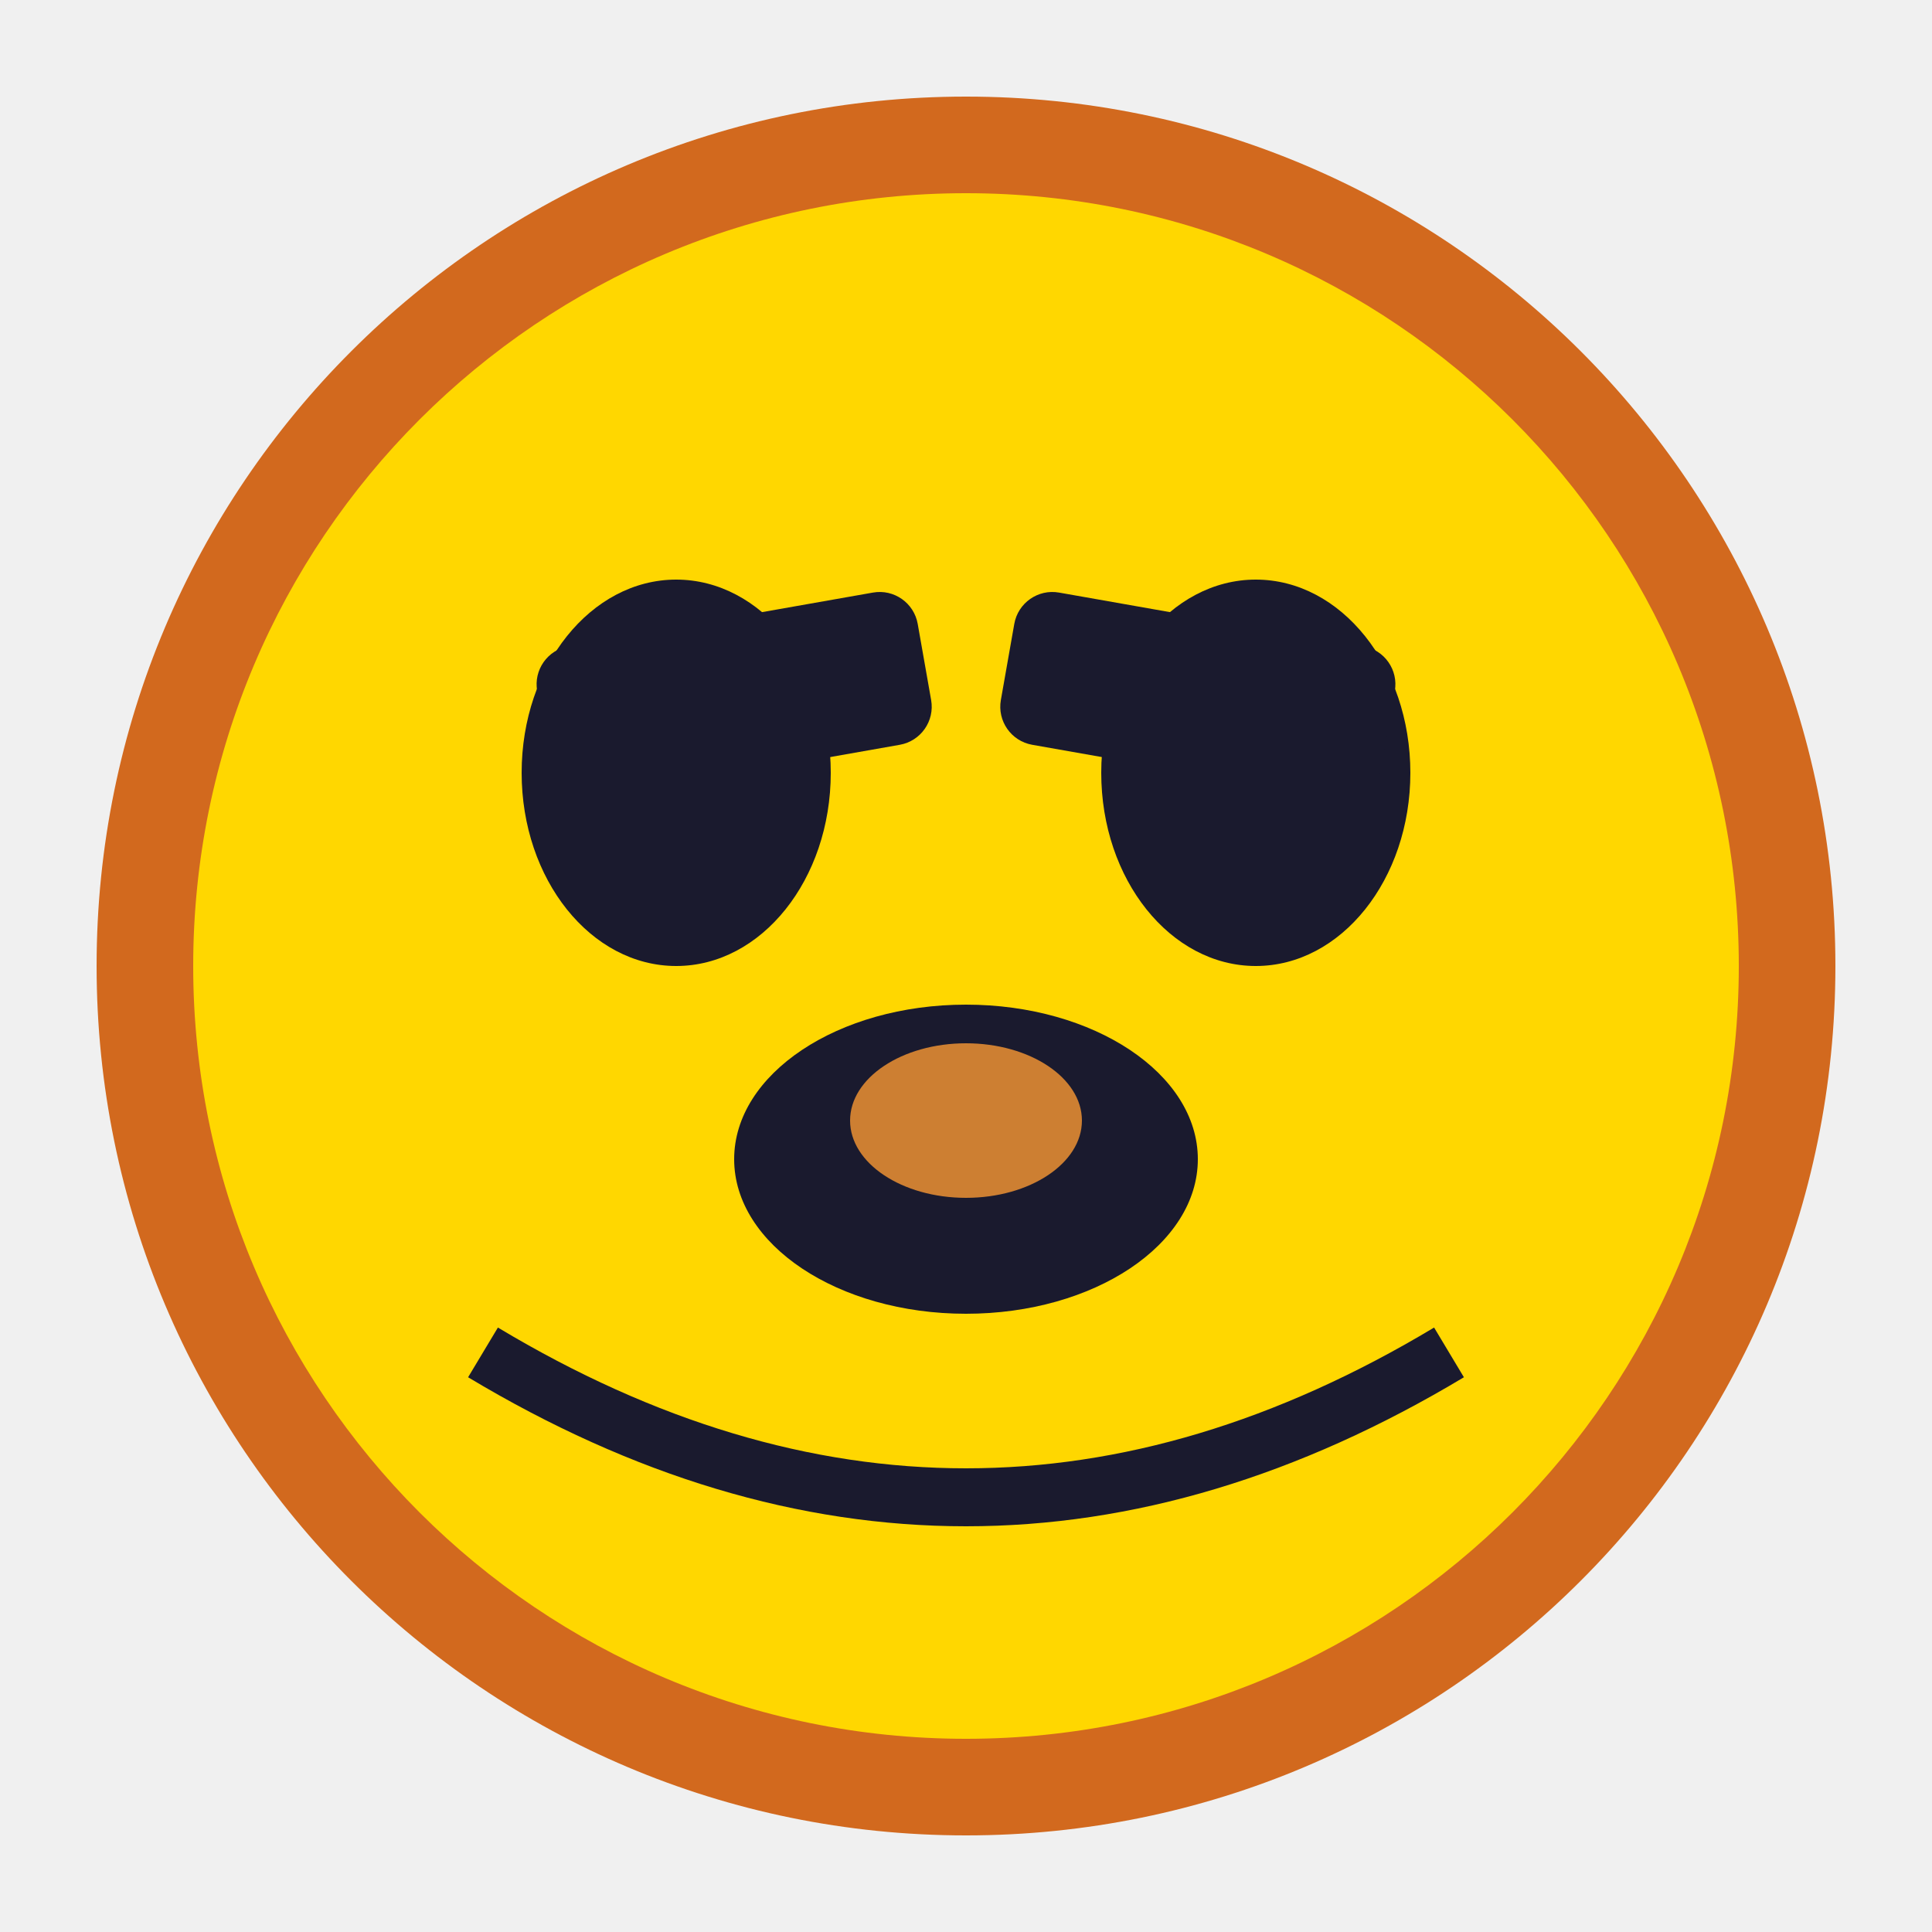
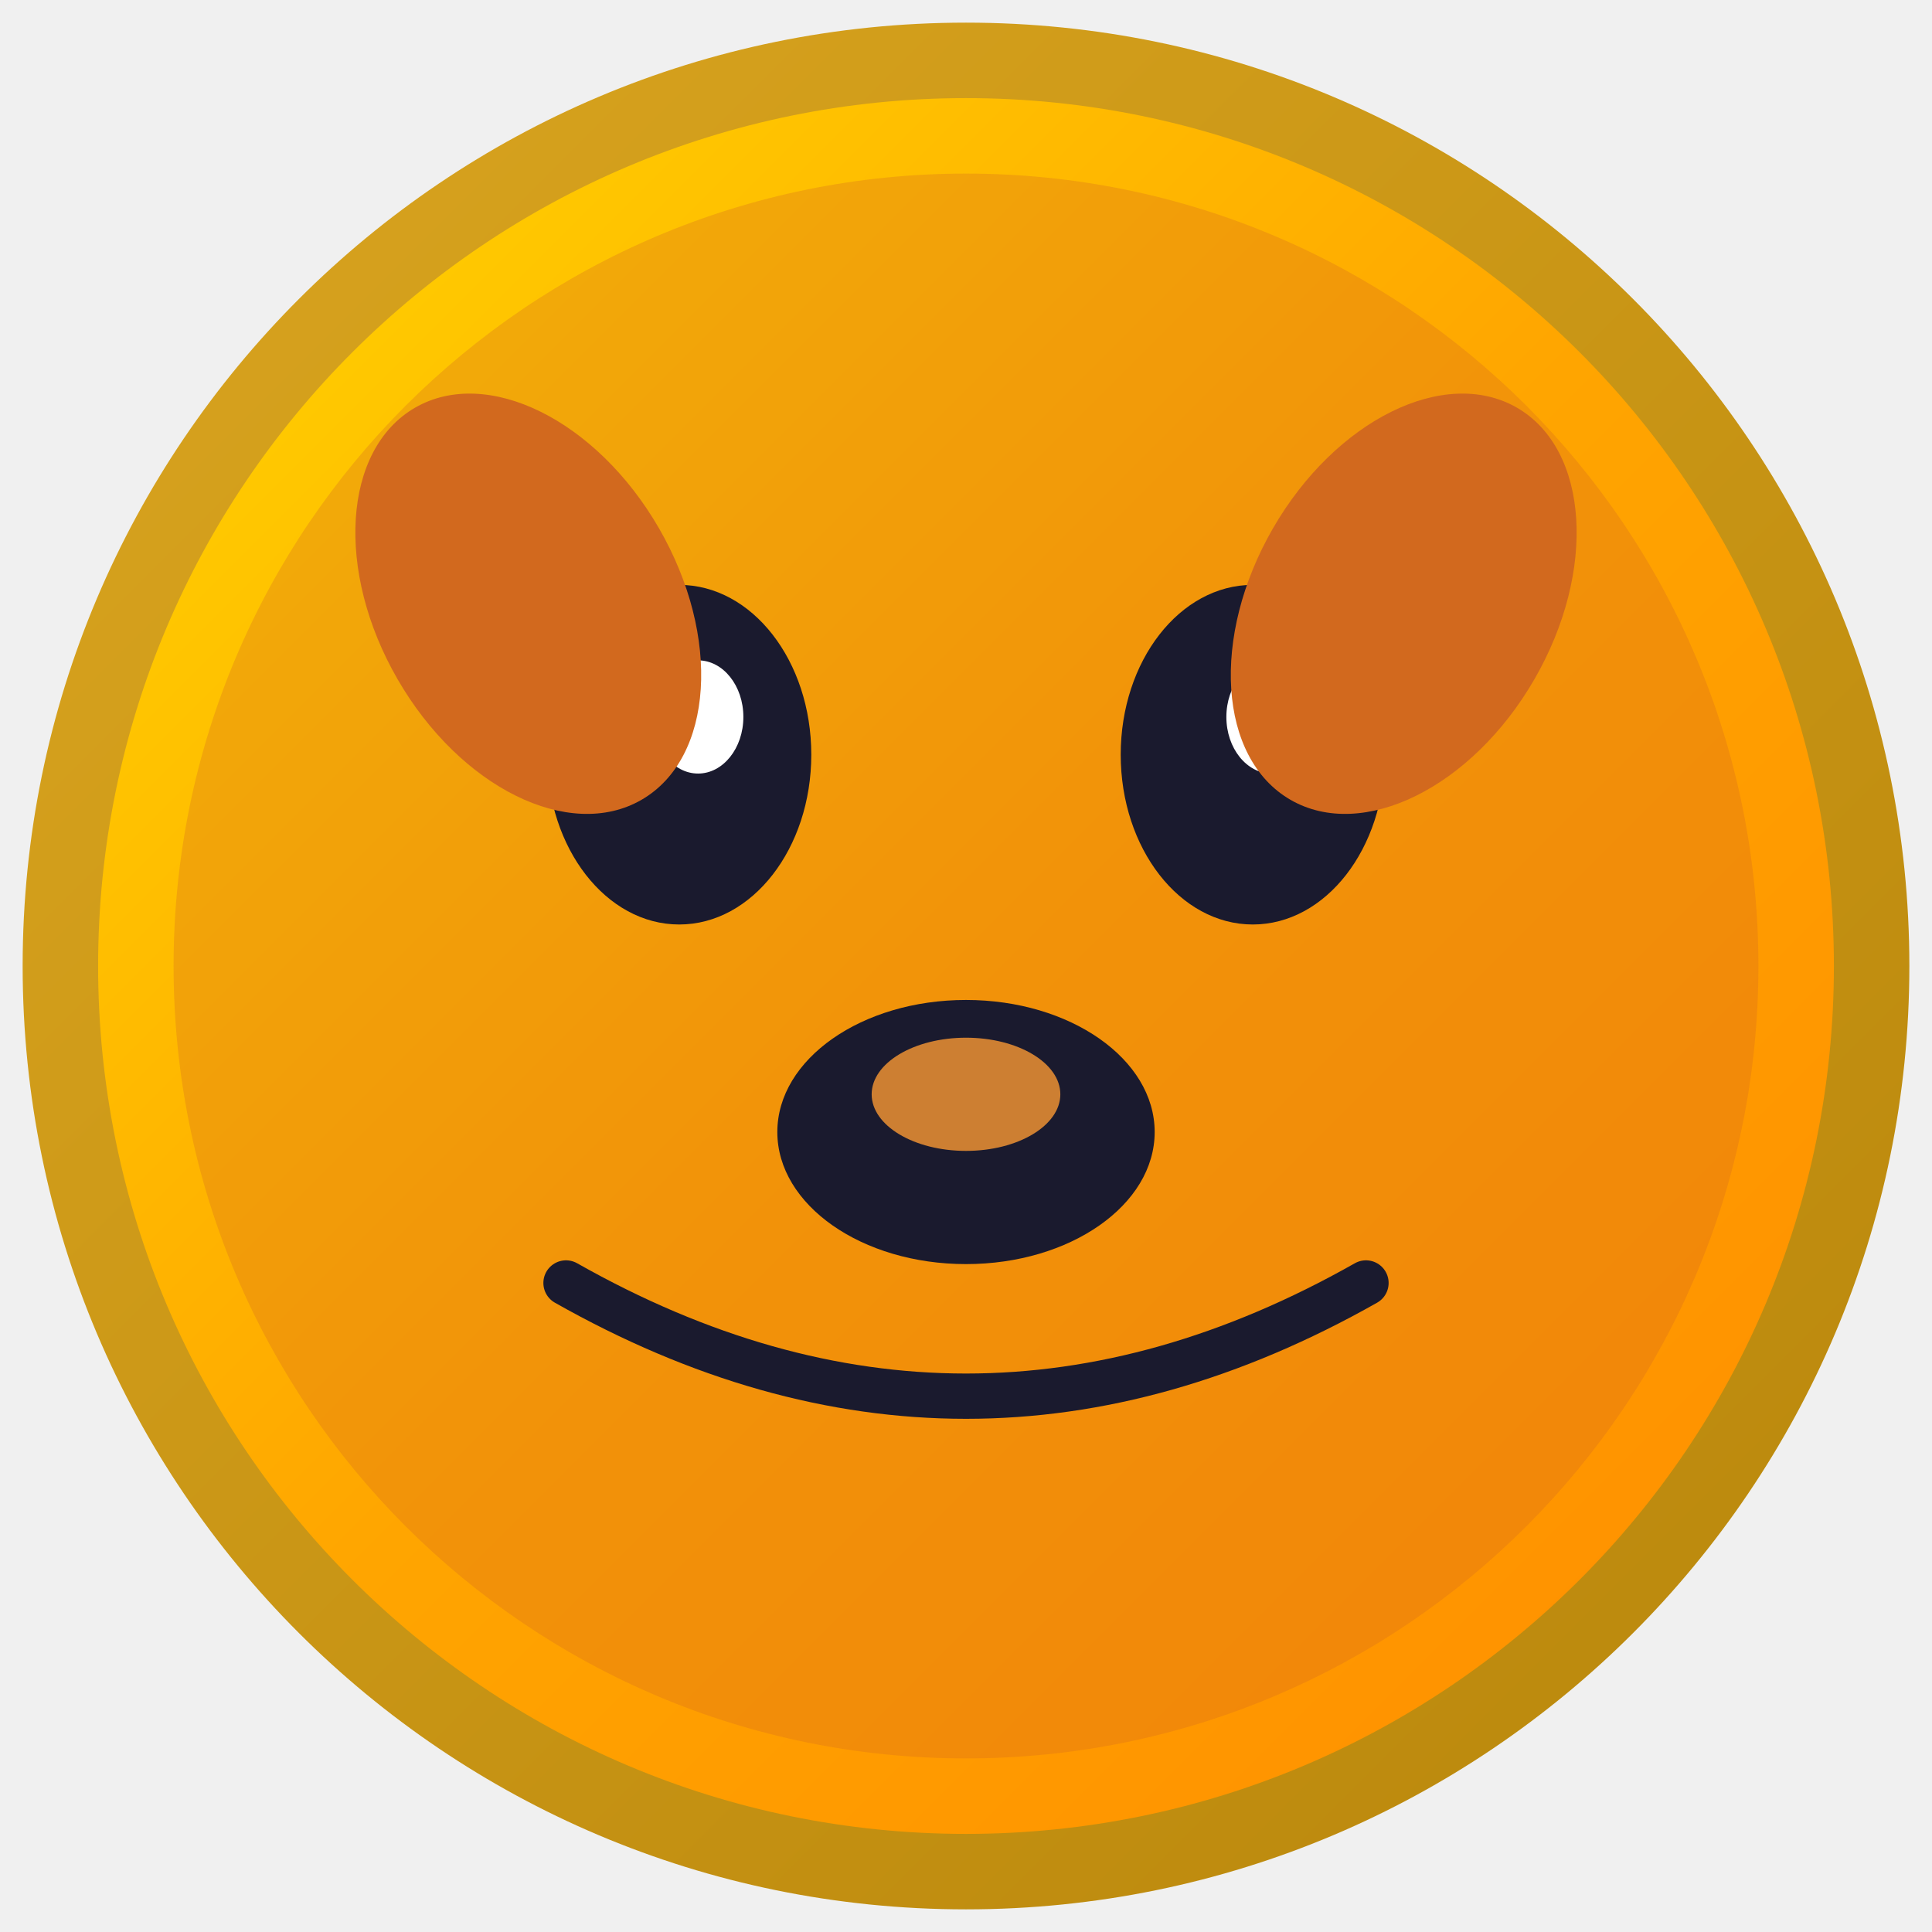
- <svg xmlns="http://www.w3.org/2000/svg" viewBox="0 0 100 100">
-   <circle cx="50" cy="50" r="45" fill="#D2691E" />
-   <circle cx="50" cy="50" r="40" fill="#FFD700" />
-   <ellipse cx="35" cy="40" rx="8" ry="10" fill="#1a1a2e" />
-   <ellipse cx="65" cy="40" rx="8" ry="10" fill="#1a1a2e" />
-   <ellipse cx="50" cy="60" rx="12" ry="8" fill="#1a1a2e" />
-   <ellipse cx="50" cy="58" rx="6" ry="4" fill="#CD7F32" />
-   <path d="M25 70 Q50 85 75 70" stroke="#1a1a2e" stroke-width="3" fill="none" />
-   <rect x="28" y="32" width="20" height="8" rx="2" fill="#1a1a2e" transform="rotate(-10 38 36)" />
-   <rect x="52" y="32" width="20" height="8" rx="2" fill="#1a1a2e" transform="rotate(10 62 36)" />
+ <svg xmlns="http://www.w3.org/2000/svg" viewBox="0 0 512 512">
+   <defs>
+     <linearGradient id="coinGrad" x1="0%" y1="0%" x2="100%" y2="100%">
+       <stop offset="0%" stop-color="#FFD700" />
+       <stop offset="50%" stop-color="#FFA500" />
+       <stop offset="100%" stop-color="#FF8C00" />
+     </linearGradient>
+     <linearGradient id="borderGrad" x1="0%" y1="0%" x2="100%" y2="100%">
+       <stop offset="0%" stop-color="#DAA520" />
+       <stop offset="100%" stop-color="#B8860B" />
+     </linearGradient>
+   </defs>
+   <circle cx="256" cy="256" r="250" fill="url(#borderGrad)" />
+   <circle cx="256" cy="256" r="230" fill="url(#coinGrad)" />
+   <circle cx="256" cy="256" r="210" fill="#D2691E" opacity="0.3" />
+   <ellipse cx="180" cy="200" rx="35" ry="45" fill="#1a1a2e" />
+   <ellipse cx="332" cy="200" rx="35" ry="45" fill="#1a1a2e" />
+   <ellipse cx="185" cy="190" rx="12" ry="15" fill="#fff" />
+   <ellipse cx="337" cy="190" rx="12" ry="15" fill="#fff" />
+   <ellipse cx="256" cy="300" rx="50" ry="35" fill="#1a1a2e" />
+   <ellipse cx="256" cy="290" rx="25" ry="15" fill="#CD7F32" />
+   <path d="M150 340 Q256 400 362 340" stroke="#1a1a2e" stroke-width="12" fill="none" stroke-linecap="round" />
+   <ellipse cx="140" cy="160" rx="40" ry="60" fill="#D2691E" transform="rotate(-30 140 160)" />
+   <ellipse cx="372" cy="160" rx="40" ry="60" fill="#D2691E" transform="rotate(30 372 160)" />
</svg>
